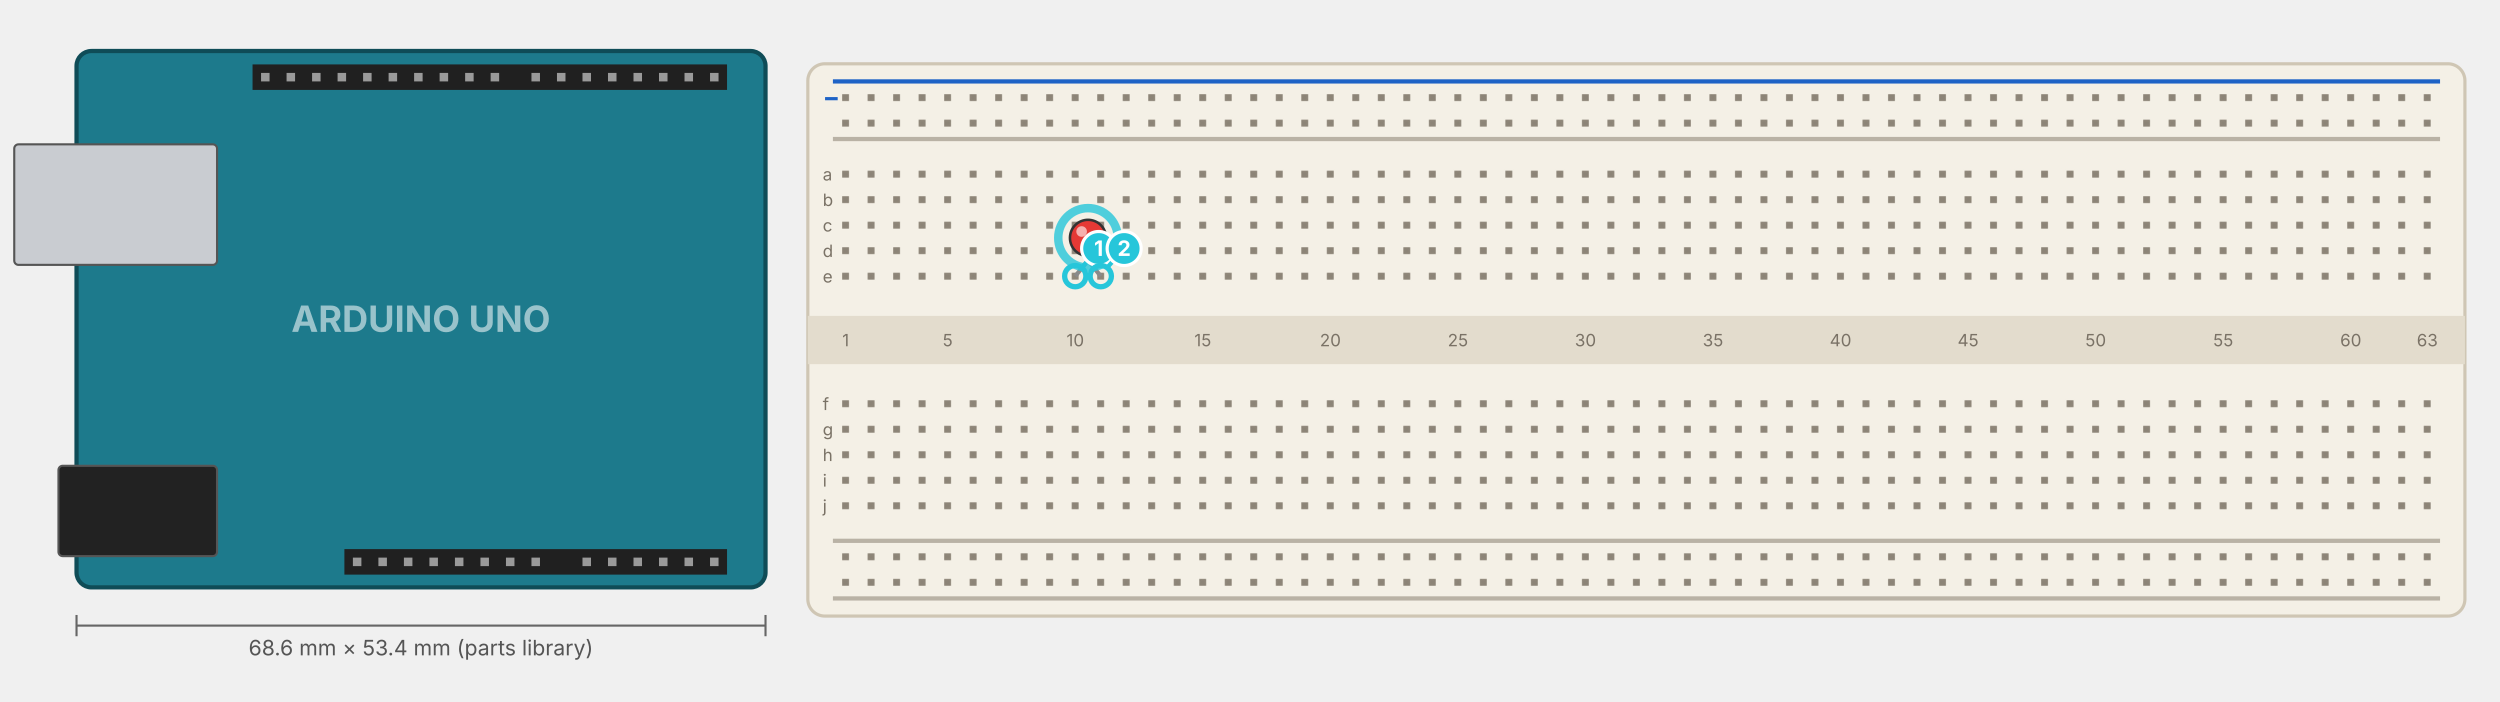
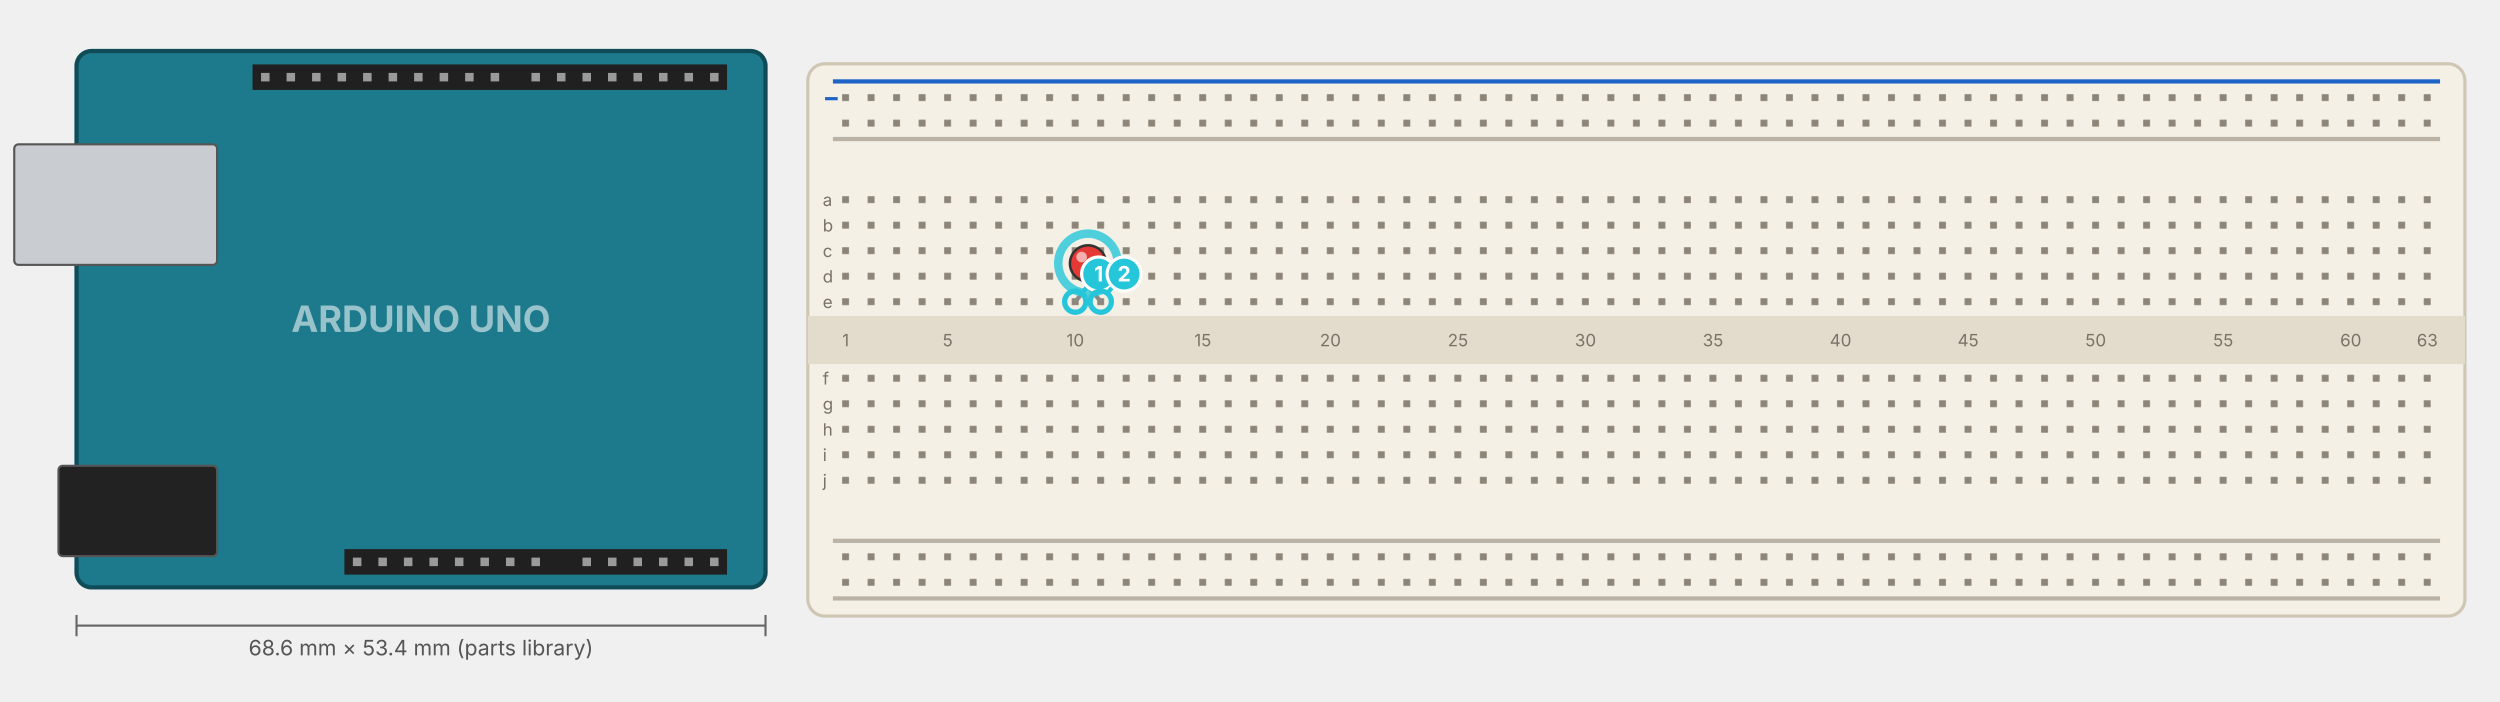
<svg xmlns="http://www.w3.org/2000/svg" viewBox="0 0 1176 330" font-family="system-ui,-apple-system,Segoe UI,sans-serif">
  <rect x="36" y="24" width="324.1" height="252.3" rx="7" fill="#1d7a8c" stroke="#0f4c57" stroke-width="2" />
  <rect x="6.7" y="67.9" width="95.4" height="56.7" rx="2" fill="#c9ccd1" stroke="#555" />
  <rect x="27.5" y="219.1" width="74.6" height="42.5" rx="2" fill="#222" stroke="#555" />
  <rect x="118.8" y="30.3" width="223.2" height="12.0" fill="#202020" />
  <rect x="162.0" y="258.3" width="180.0" height="12.0" fill="#202020" />
  <rect x="166.0" y="262.3" width="4" height="4" fill="#9a9a9a" />
  <rect x="178.0" y="262.3" width="4" height="4" fill="#9a9a9a" />
  <rect x="190.0" y="262.3" width="4" height="4" fill="#9a9a9a" />
  <rect x="202.0" y="262.3" width="4" height="4" fill="#9a9a9a" />
  <rect x="214.0" y="262.3" width="4" height="4" fill="#9a9a9a" />
  <rect x="226.0" y="262.3" width="4" height="4" fill="#9a9a9a" />
  <rect x="238.0" y="262.3" width="4" height="4" fill="#9a9a9a" />
  <rect x="250.0" y="262.3" width="4" height="4" fill="#9a9a9a" />
  <rect x="274.0" y="262.3" width="4" height="4" fill="#9a9a9a" />
  <rect x="286.0" y="262.3" width="4" height="4" fill="#9a9a9a" />
  <rect x="298.0" y="262.3" width="4" height="4" fill="#9a9a9a" />
  <rect x="310.0" y="262.3" width="4" height="4" fill="#9a9a9a" />
  <rect x="322.0" y="262.3" width="4" height="4" fill="#9a9a9a" />
  <rect x="334.0" y="262.3" width="4" height="4" fill="#9a9a9a" />
  <rect x="334.0" y="34.3" width="4" height="4" fill="#9a9a9a" />
  <rect x="322.0" y="34.3" width="4" height="4" fill="#9a9a9a" />
  <rect x="310.0" y="34.3" width="4" height="4" fill="#9a9a9a" />
  <rect x="298.0" y="34.3" width="4" height="4" fill="#9a9a9a" />
  <rect x="286.0" y="34.3" width="4" height="4" fill="#9a9a9a" />
  <rect x="274.0" y="34.3" width="4" height="4" fill="#9a9a9a" />
  <rect x="262.0" y="34.3" width="4" height="4" fill="#9a9a9a" />
  <rect x="250.0" y="34.3" width="4" height="4" fill="#9a9a9a" />
  <rect x="230.8" y="34.3" width="4" height="4" fill="#9a9a9a" />
  <rect x="218.8" y="34.3" width="4" height="4" fill="#9a9a9a" />
  <rect x="206.8" y="34.3" width="4" height="4" fill="#9a9a9a" />
  <rect x="194.8" y="34.3" width="4" height="4" fill="#9a9a9a" />
  <rect x="182.8" y="34.3" width="4" height="4" fill="#9a9a9a" />
  <rect x="170.8" y="34.3" width="4" height="4" fill="#9a9a9a" />
  <rect x="158.8" y="34.3" width="4" height="4" fill="#9a9a9a" />
  <rect x="146.8" y="34.3" width="4" height="4" fill="#9a9a9a" />
  <rect x="134.8" y="34.3" width="4" height="4" fill="#9a9a9a" />
  <rect x="122.8" y="34.3" width="4" height="4" fill="#9a9a9a" />
  <text x="198.0" y="156.1" text-anchor="middle" font-size="17" font-weight="700" fill="#ffffff" opacity=".55">ARDUINO UNO</text>
  <path d="M36 289.283v10M360.1 289.283v10M36 294.283H360.1" stroke="#666" fill="none" />
  <text x="198.0" y="308.283" text-anchor="middle" font-size="10" fill="#555">68.6 mm × 53.4 mm (parts library)</text>
  <rect x="380" y="30" width="779.5" height="259.8" rx="8" fill="#f4f0e6" stroke="#cfc6b4" stroke-width="1.5" />
  <rect x="380" y="148.6" width="779.5" height="22.7" fill="#e3dccd" />
-   <pattern id="holes" x="391.76" y="75.92" width="12" height="12" patternUnits="userSpaceOnUse">
+   <pattern id="holes" x="391.76" y="87.92" width="12" height="12" patternUnits="userSpaceOnUse">
    <rect x="4.4" y="4.4" width="3.2" height="3.2" fill="#8c8477" />
  </pattern>
-   <rect x="391.8" y="75.9" width="756" height="60" fill="url(#holes)" />
-   <rect x="391.8" y="183.9" width="756" height="60" fill="url(#holes)" />
+   <rect x="391.8" y="87.9" width="756" height="60" fill="url(#holes)" />
+   <rect x="391.8" y="171.9" width="756" height="60" fill="url(#holes)" />
  <rect x="391.8" y="51.9" width="756" height="12" fill="url(#holes)" />
  <line x1="391.8" y1="65.4" x2="1147.8" y2="65.4" stroke="#b9b2a5" stroke-width="2" />
  <rect x="391.8" y="39.9" width="756" height="12" fill="url(#holes)" />
  <line x1="391.8" y1="38.3" x2="1147.8" y2="38.3" stroke="#1e63c6" stroke-width="2" />
  <text x="387" y="49.9" font-size="12" font-weight="700" fill="#1e63c6">−</text>
  <rect x="391.8" y="256.0" width="756" height="12" fill="url(#holes)" />
  <line x1="391.8" y1="254.4" x2="1147.8" y2="254.4" stroke="#b9b2a5" stroke-width="2" />
  <rect x="391.8" y="268.0" width="756" height="12" fill="url(#holes)" />
  <line x1="391.8" y1="281.5" x2="1147.8" y2="281.5" stroke="#b9b2a5" stroke-width="2" />
  <text x="397.8" y="162.9" text-anchor="middle" font-size="8" fill="#7a7266">1</text>
  <text x="445.8" y="162.9" text-anchor="middle" font-size="8" fill="#7a7266">5</text>
  <text x="505.8" y="162.9" text-anchor="middle" font-size="8" fill="#7a7266">10</text>
  <text x="565.8" y="162.9" text-anchor="middle" font-size="8" fill="#7a7266">15</text>
  <text x="625.8" y="162.9" text-anchor="middle" font-size="8" fill="#7a7266">20</text>
  <text x="685.8" y="162.9" text-anchor="middle" font-size="8" fill="#7a7266">25</text>
  <text x="745.8" y="162.9" text-anchor="middle" font-size="8" fill="#7a7266">30</text>
  <text x="805.8" y="162.9" text-anchor="middle" font-size="8" fill="#7a7266">35</text>
  <text x="865.8" y="162.9" text-anchor="middle" font-size="8" fill="#7a7266">40</text>
  <text x="925.8" y="162.9" text-anchor="middle" font-size="8" fill="#7a7266">45</text>
  <text x="985.8" y="162.9" text-anchor="middle" font-size="8" fill="#7a7266">50</text>
  <text x="1045.8" y="162.9" text-anchor="middle" font-size="8" fill="#7a7266">55</text>
  <text x="1105.8" y="162.9" text-anchor="middle" font-size="8" fill="#7a7266">60</text>
  <text x="1141.8" y="162.9" text-anchor="middle" font-size="8" fill="#7a7266">63</text>
-   <text x="387" y="84.9" font-size="8" fill="#7a7266">a</text>
-   <text x="387" y="96.9" font-size="8" fill="#7a7266">b</text>
-   <text x="387" y="108.9" font-size="8" fill="#7a7266">c</text>
-   <text x="387" y="120.9" font-size="8" fill="#7a7266">d</text>
-   <text x="387" y="132.9" font-size="8" fill="#7a7266">e</text>
-   <text x="387" y="192.9" font-size="8" fill="#7a7266">f</text>
-   <text x="387" y="204.9" font-size="8" fill="#7a7266">g</text>
-   <text x="387" y="216.9" font-size="8" fill="#7a7266">h</text>
-   <text x="387" y="228.9" font-size="8" fill="#7a7266">i</text>
-   <text x="387" y="240.9" font-size="8" fill="#7a7266">j</text>
-   <g opacity=".35" />
-   <path d="M505.8 129.9L514.8 118.9M517.8 129.9L508.8 118.9" stroke="#8a8a8a" stroke-width="2" fill="none" />
-   <circle cx="511.8" cy="111.9" r="14" fill="none" stroke="#26c6da" stroke-width="4" opacity=".8" />
-   <circle cx="511.8" cy="111.9" r="8.5" fill="#E53935" stroke="#333" stroke-width="1.2" />
-   <circle cx="508.8" cy="108.9" r="2.5" fill="#fff" opacity=".6" />
-   <text x="510.8" y="124.9" font-size="11" font-weight="700" fill="#c62828">+</text>
-   <circle cx="505.8" cy="129.9" r="5" fill="none" stroke="#26c6da" stroke-width="2.5" />
-   <line x1="508.8" y1="125.9" x2="516.8" y2="116.9" stroke="#26c6da" stroke-width="2" />
-   <circle cx="516.8" cy="116.9" r="8" fill="#26c6da" stroke="#fff" stroke-width="1.5" />
-   <text x="516.8" y="120.4" text-anchor="middle" font-size="10" font-weight="700" fill="#fff">1</text>
-   <circle cx="517.8" cy="129.9" r="5" fill="none" stroke="#26c6da" stroke-width="2.5" />
-   <line x1="520.8" y1="125.9" x2="528.8" y2="116.9" stroke="#26c6da" stroke-width="2" />
-   <circle cx="528.8" cy="116.9" r="8" fill="#26c6da" stroke="#fff" stroke-width="1.5" />
-   <text x="528.8" y="120.4" text-anchor="middle" font-size="10" font-weight="700" fill="#fff">2</text>
+   <text x="387" y="96.9" font-size="8" fill="#7a7266">a</text>
+   <text x="387" y="108.9" font-size="8" fill="#7a7266">b</text>
+   <text x="387" y="120.9" font-size="8" fill="#7a7266">c</text>
+   <text x="387" y="132.9" font-size="8" fill="#7a7266">d</text>
+   <text x="387" y="144.9" font-size="8" fill="#7a7266">e</text>
+   <text x="387" y="180.9" font-size="8" fill="#7a7266">f</text>
+   <text x="387" y="192.9" font-size="8" fill="#7a7266">g</text>
+   <text x="387" y="204.9" font-size="8" fill="#7a7266">h</text>
+   <text x="387" y="216.9" font-size="8" fill="#7a7266">i</text>
+   <text x="387" y="228.9" font-size="8" fill="#7a7266">j</text>
+   <g class="ps-old" opacity=".35" />
+   <g class="ps-new" data-anim="part" data-id="led_red">
+     <path d="M505.8 141.9L514.8 130.9M517.8 141.9L508.8 130.9" stroke="#8a8a8a" stroke-width="2" fill="none" />
+     <circle cx="511.8" cy="123.9" r="14" fill="none" stroke="#26c6da" stroke-width="4" opacity=".8" />
+     <circle cx="511.8" cy="123.9" r="8.5" fill="#E53935" stroke="#333" stroke-width="1.2" />
+     <circle cx="508.8" cy="120.9" r="2.5" fill="#fff" opacity=".6" />
+     <text x="510.8" y="136.9" font-size="11" font-weight="700" fill="#c62828">+</text>
+   </g>
+   <g class="ps-marks">
+     <circle cx="505.8" cy="141.9" r="5" fill="none" stroke="#26c6da" stroke-width="2.5" />
+     <line x1="508.8" y1="137.9" x2="516.8" y2="128.9" stroke="#26c6da" stroke-width="2" />
+     <circle cx="516.8" cy="128.9" r="8" fill="#26c6da" stroke="#fff" stroke-width="1.5" />
+     <text x="516.8" y="132.4" text-anchor="middle" font-size="10" font-weight="700" fill="#fff">1</text>
+     <circle cx="517.8" cy="141.9" r="5" fill="none" stroke="#26c6da" stroke-width="2.5" />
+     <line x1="520.8" y1="137.9" x2="528.8" y2="128.9" stroke="#26c6da" stroke-width="2" />
+     <circle cx="528.8" cy="128.9" r="8" fill="#26c6da" stroke="#fff" stroke-width="1.5" />
+     <text x="528.8" y="132.4" text-anchor="middle" font-size="10" font-weight="700" fill="#fff">2</text>
+   </g>
</svg>
